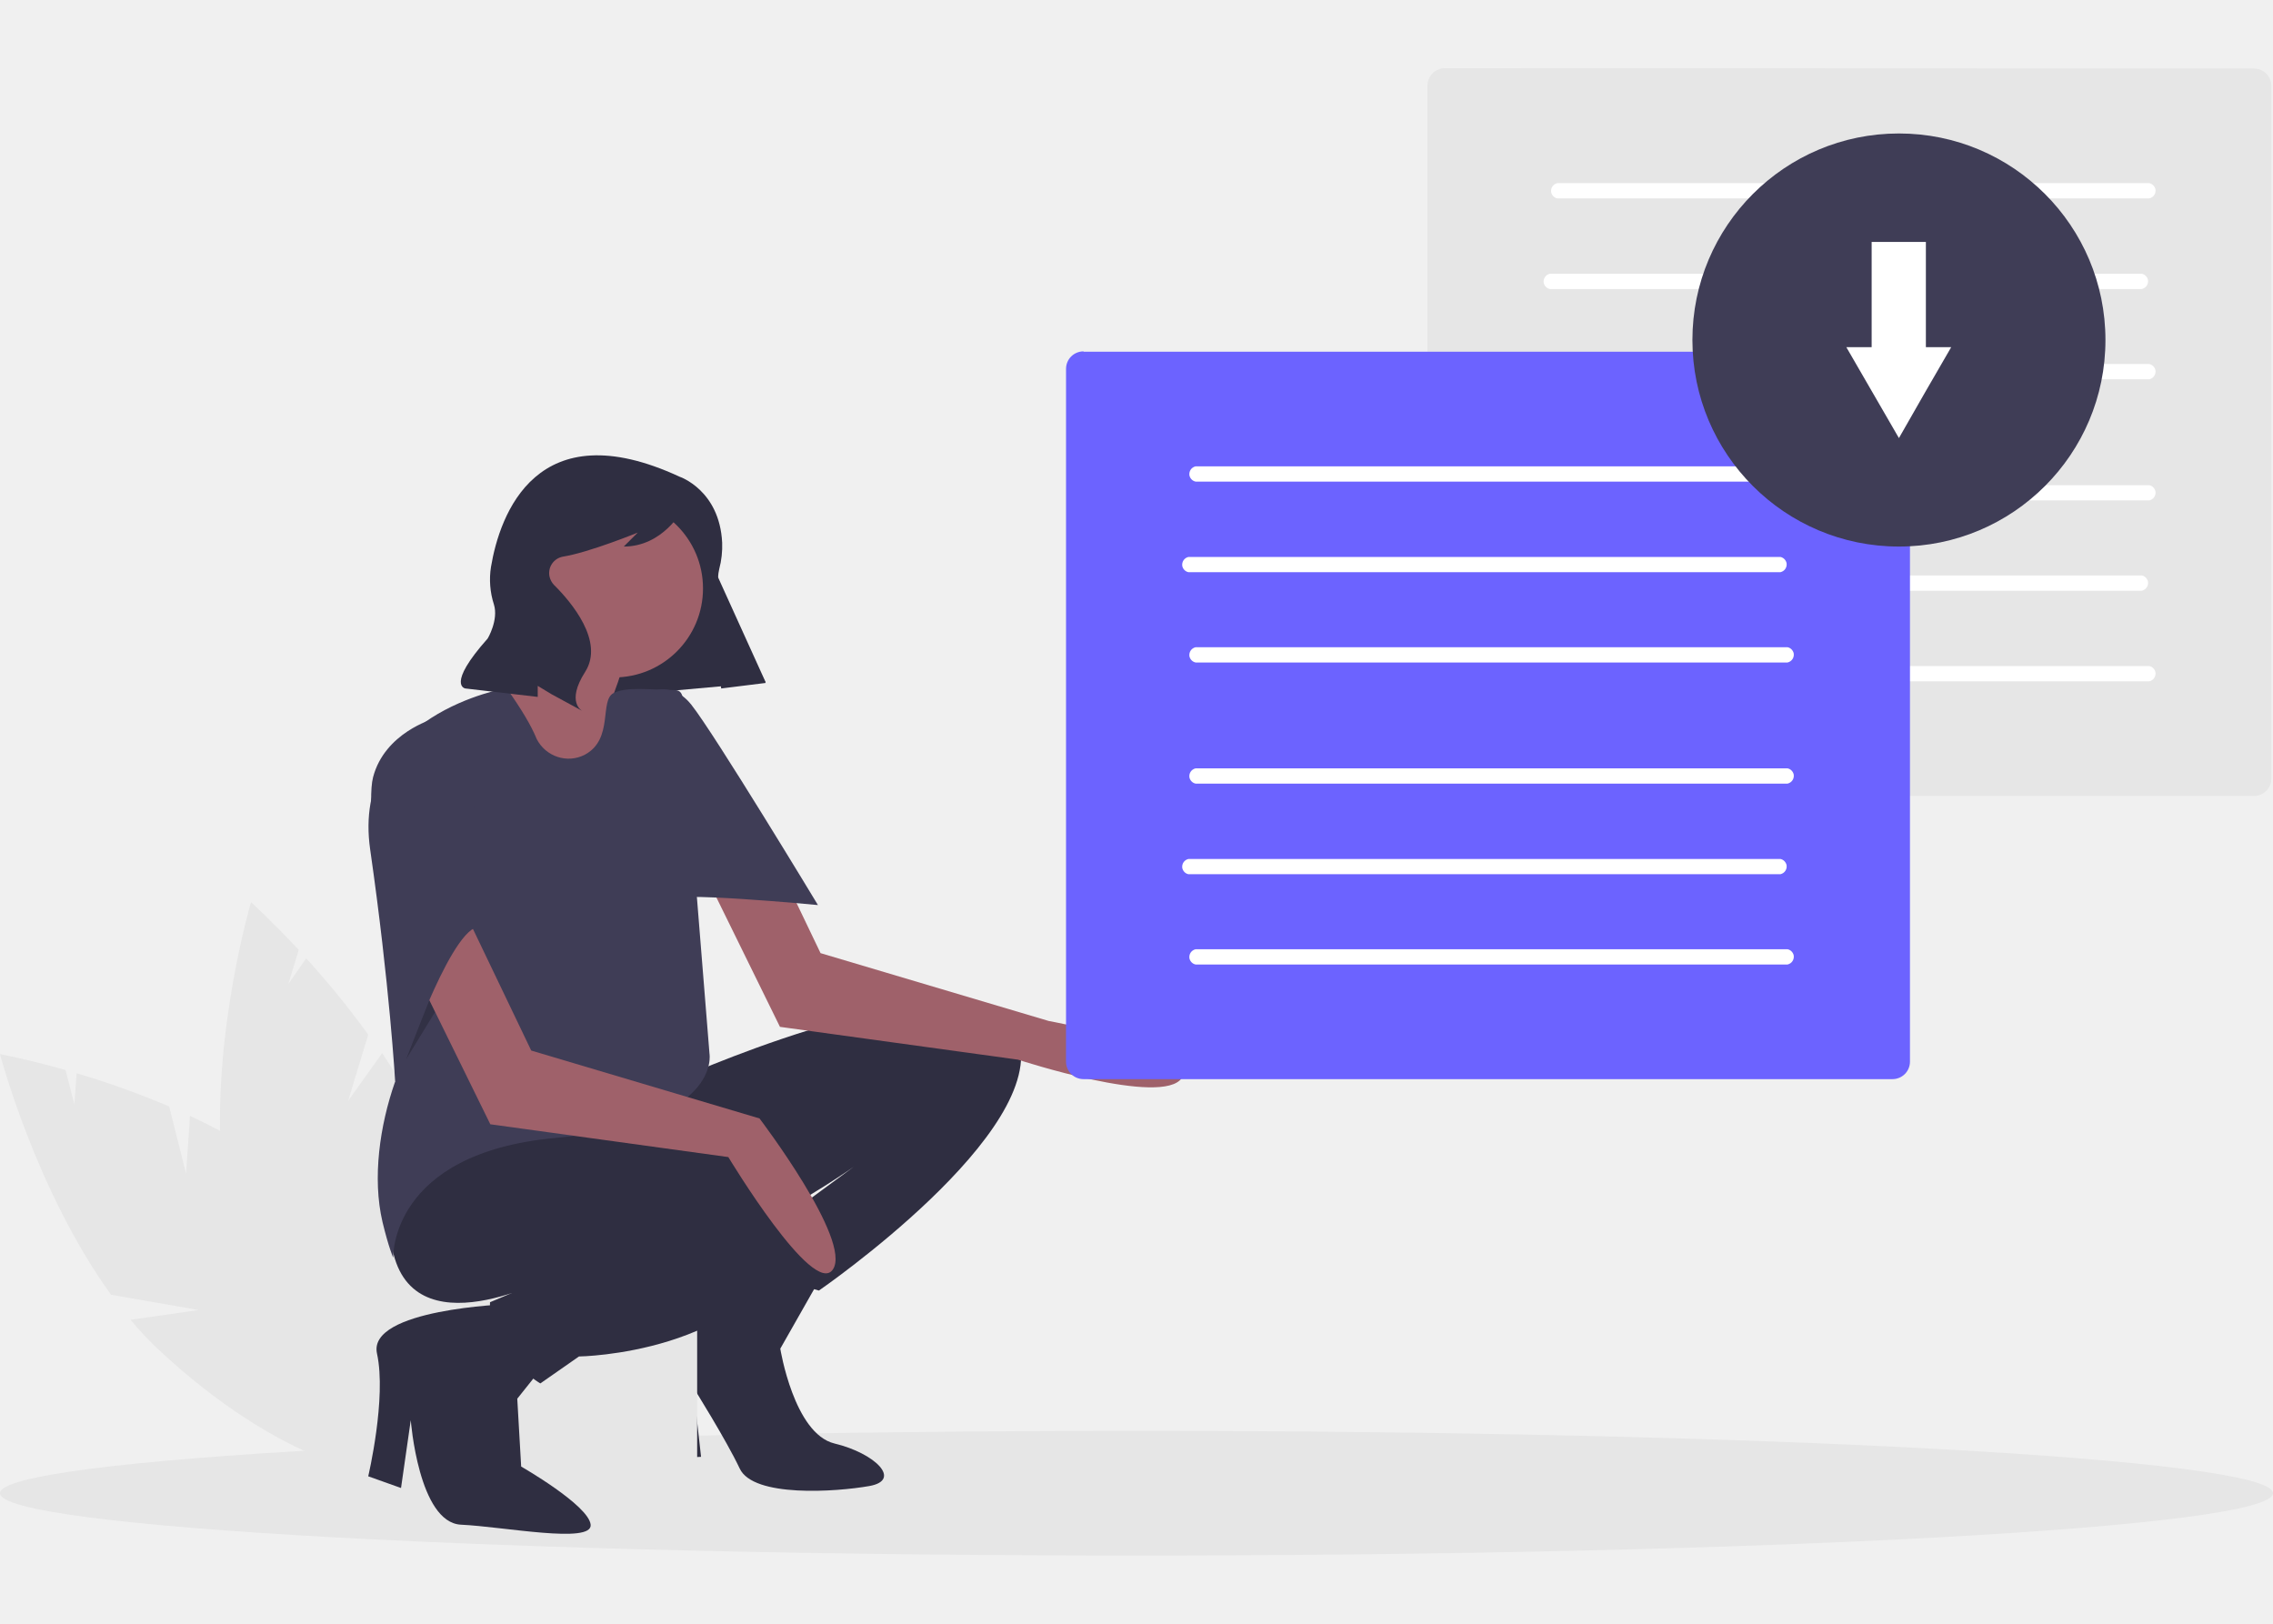
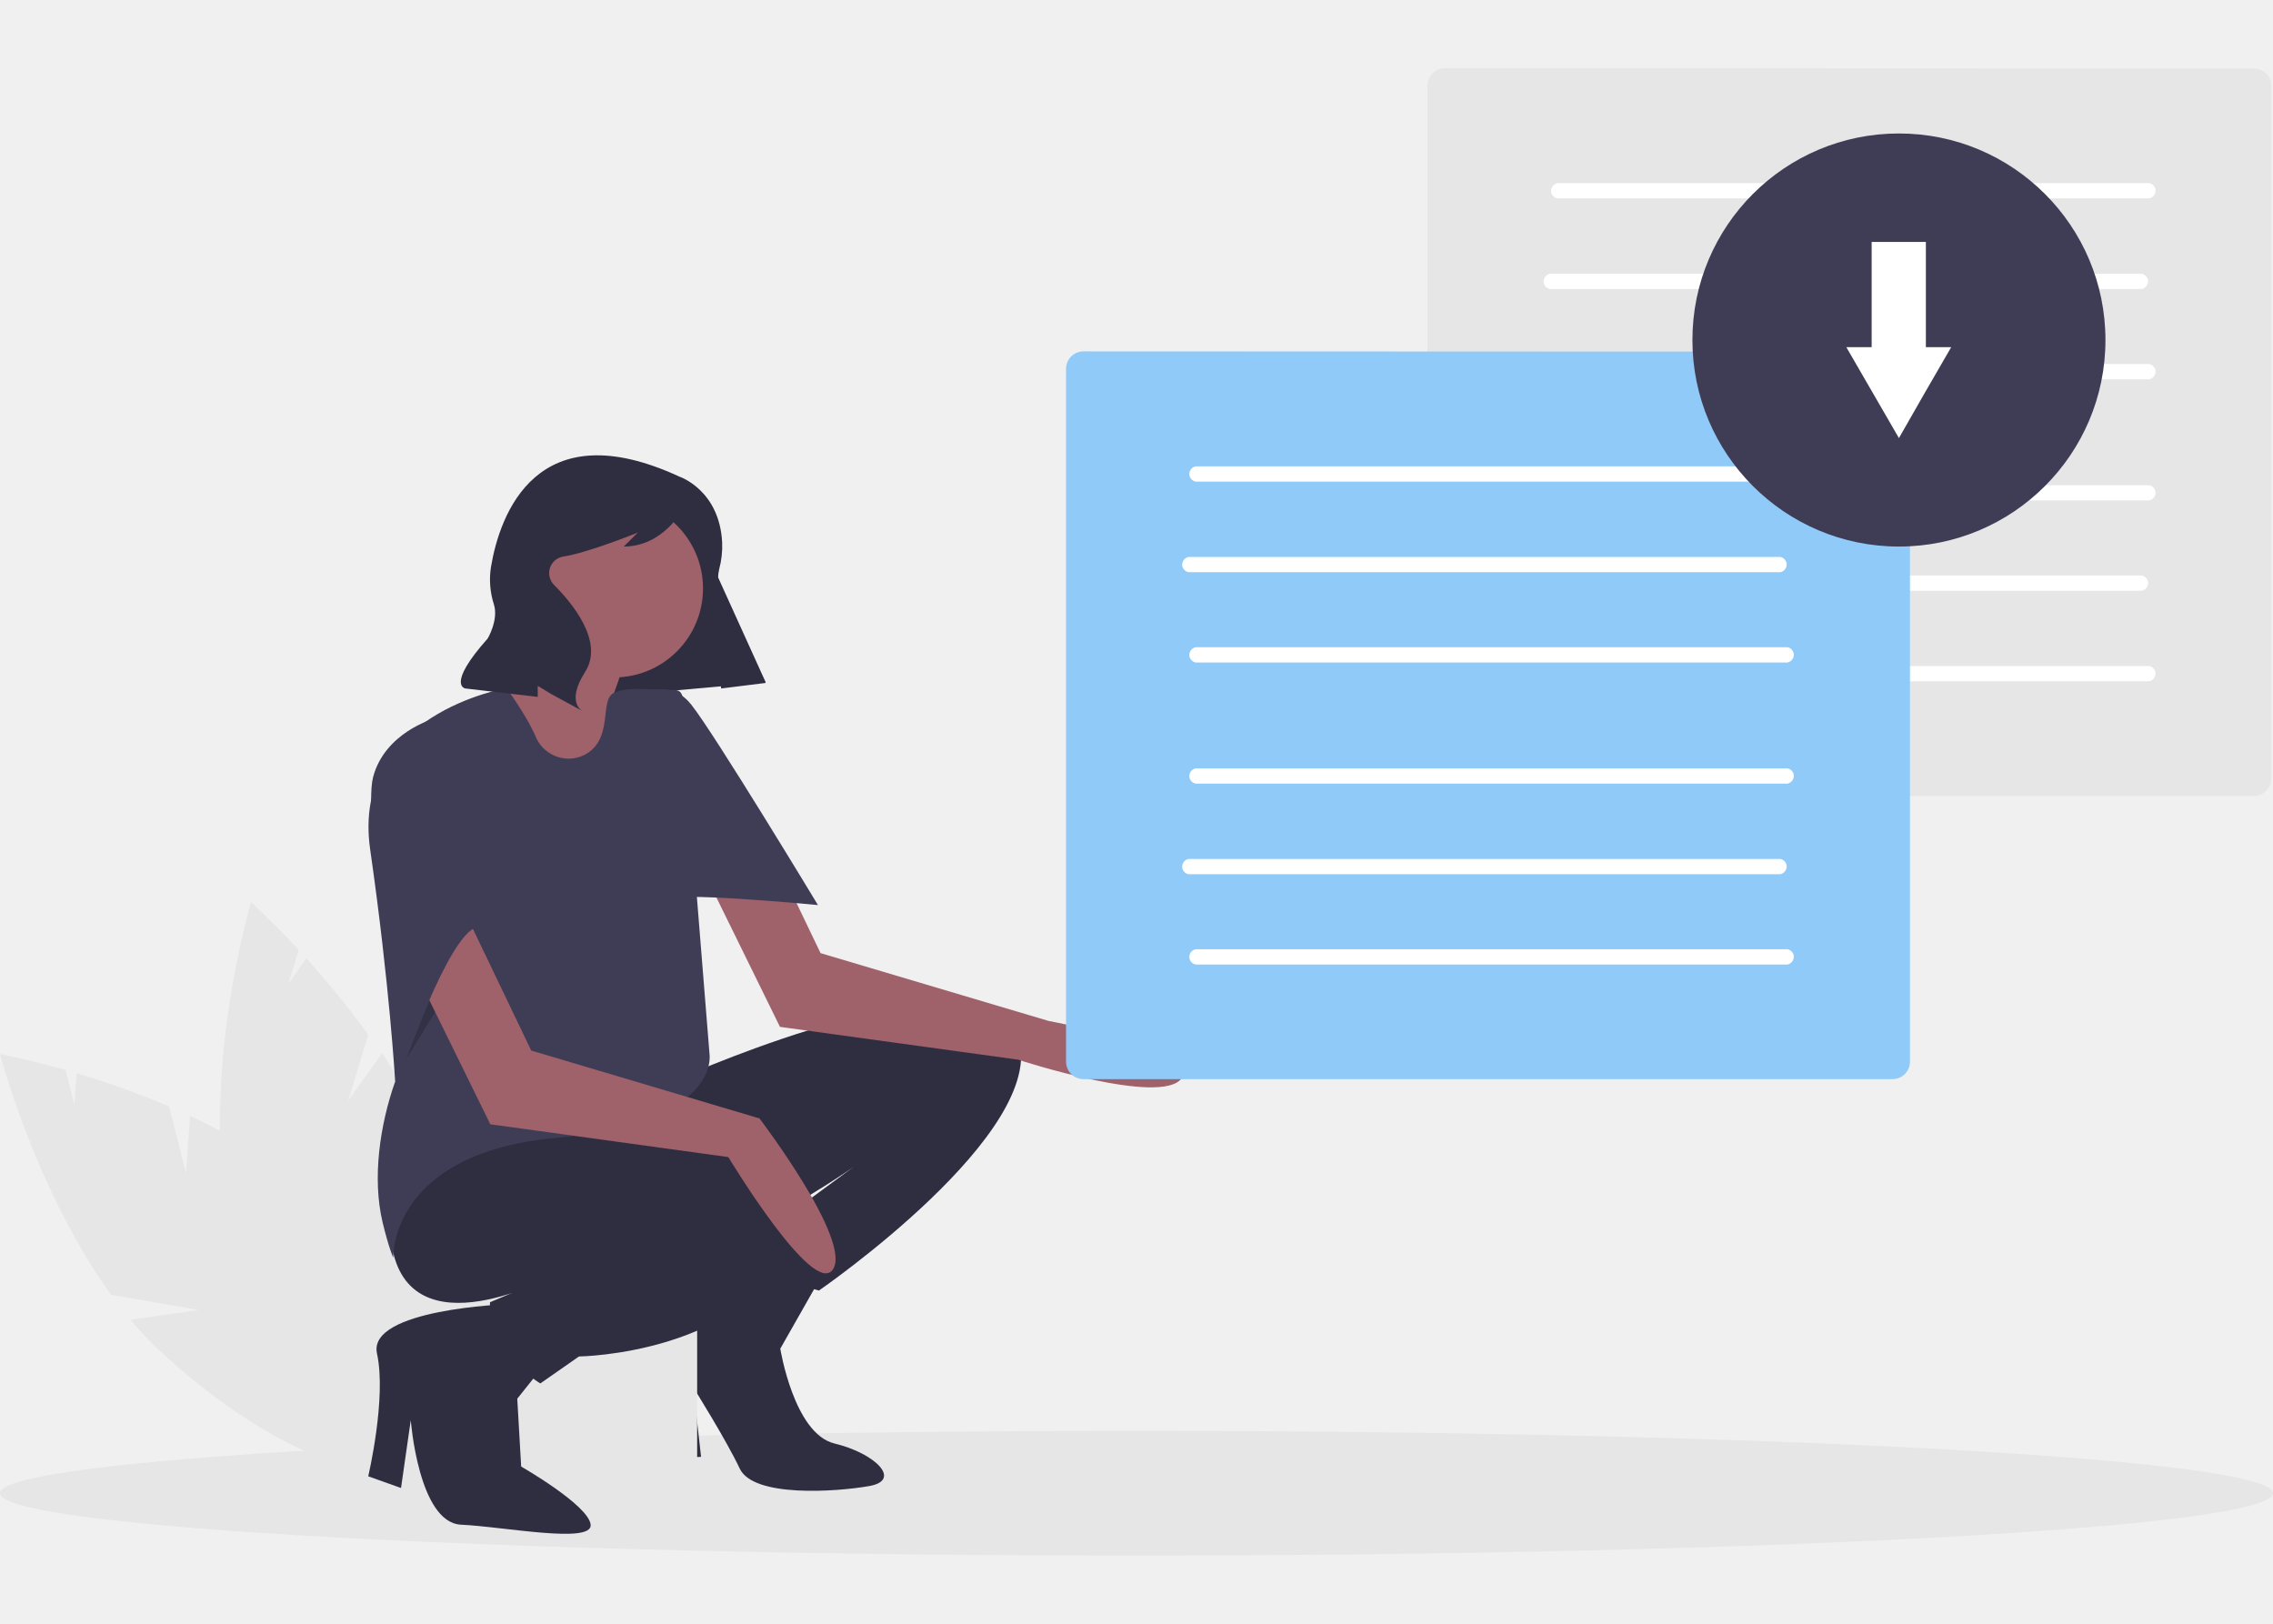
<svg xmlns="http://www.w3.org/2000/svg" version="1.1" id="ac21ac2c-fe4f-4034-a272-ff155c287926" x="0px" y="0px" viewBox="0 0 700 500" style="enable-background:new 0 0 700 500;" xml:space="preserve">
  <style type="text/css">
	.st0{fill:#E6E6E6;}
	.st1{fill:#2F2E41;}
	.st2{fill:#9F616A;}
	.st3{fill:#3F3D56;}
	.st4{opacity:0.2;enable-background:new    ;}
	.st5{fill:#FFFFFF;}
- 	.st6{fill:#6C63FF;}
+ 	.st6{fill:#90CAF9;}
</style>
  <path class="st0" d="M57.3,361.4l-5.2-20.7c-9.3-3.9-18.8-7.4-28.5-10.2l-0.7,9.6l-2.7-10.6c-12-3.4-20.2-4.9-20.2-4.9  s11,42,34.2,74.1l27,4.7l-21,3c2.9,3.5,6,6.8,9.4,9.9c33.7,31.3,71.2,45.6,83.8,32.1c12.6-13.6-4.5-49.9-38.2-81.2  c-10.4-9.7-23.6-17.5-36.7-23.6L57.3,361.4z" />
-   <path class="st0" d="M107.2,339l6.2-20.4c-5.9-8.2-12.3-16-19.1-23.5l-5.5,7.9l3.2-10.5c-8.5-9.1-14.7-14.7-14.7-14.7  s-12.3,41.7-9,81.1l20.7,18l-19.5-8.3c0.7,4.5,1.6,9,2.9,13.4c12.7,44.2,37.4,75.9,55.2,70.8c17.8-5.1,22-45.1,9.3-89.3  c-3.9-13.7-11.1-27.1-19.2-39.2L107.2,339z" />
+   <path class="st0" d="M107.2,339l6.2-20.4c-5.9-8.2-12.3-16-19.1-23.5l-5.5,7.9l3.2-10.5c-8.5-9.1-14.7-14.7-14.7-14.7  s-12.3,41.7-9,81.1l20.7,18l-19.5-8.3c0.7,4.5,1.6,9,2.9,13.4c12.7,44.2,37.4,75.9,55.2,70.8s22-45.1,9.3-89.3  c-3.9-13.7-11.1-27.1-19.2-39.2L107.2,339z" />
  <ellipse class="st0" cx="350" cy="459.8" rx="350" ry="19.2" />
-   <path class="st1" d="M211.1,331.3c0,0,92.9-41.1,102.5-11.9c9.5,29.2-61.4,78-61.4,78l-29.8-8.3l40.5-29.8c0,0-55.4,39.3-83.4,30.4  c-28-8.9-41.1-34-41.1-34L211.1,331.3z" />
-   <path class="st1" d="M252.8,393.3l-12.5,22c0,0,4.2,26.2,16.7,29.2c12.5,3,20.9,11.3,10.7,13.1s-35.7,3.6-39.9-5.4  c-4.2-8.9-14.3-25-14.3-25l2.4,21.4l-11.9,0.6l-1.8-24.4c-1.6-5.3-0.5-11.1,3-15.5c6-7.7,23.3-22.9,23.3-22.9L252.8,393.3z" />
+   <path class="st1" d="M211.1,331.3c0,0,92.9-41.1,102.5-11.9c9.5,29.2-61.4,78-61.4,78l-29.8-8.3l40.5-29.8c0,0-55.4,39.3-83.4,30.4  s-41.1-34-41.1-34L211.1,331.3z" />
+   <path class="st1" d="M252.8,393.3l-12.5,22c0,0,4.2,26.2,16.7,29.2s20.9,11.3,10.7,13.1s-35.7,3.6-39.9-5.4  c-4.2-8.9-14.3-25-14.3-25l2.4,21.4l-11.9,0.6l-1.8-24.4c-1.6-5.3-0.5-11.1,3-15.5c6-7.7,23.3-22.9,23.3-22.9L252.8,393.3z" />
  <path class="st0" d="M120,375.3c-1.1,0-2,0.8-2,1.9v75.4c0,1.1,0.9,2,2,1.9h92.7c1.1,0,2-0.8,2-1.9v-75.4c0-1.1-0.9-2-2-1.9H120z" />
  <polygon class="st1" points="235.8,210.1 176.8,215.4 158.9,166.5 210.4,154.1 " />
  <path class="st1" d="M166.4,348.6c0,0,93.5-3,78.6,32.8c-14.9,35.7-66.7,36.3-66.7,36.3l-11.9,8.3c0,0-16.1-9.5-15.5-25l19.7-8.3  c0,0-44.7,24.4-50-9.5C115.2,349.2,166.4,348.6,166.4,348.6z" />
-   <path class="st1" d="M156.3,401.6c0,0-43.2,1.5-40.2,15.2c3,13.7-2.7,37.8-2.7,37.8l10.1,3.6l3-20.9c0,0,2.4,31.6,15.5,32.2  c13.1,0.6,40.5,6,39.9,0s-21.4-17.9-21.4-17.9l-1.2-20.9l7.1-8.9L156.3,401.6z" />
+   <path class="st1" d="M156.3,401.6c0,0-43.2,1.5-40.2,15.2s-2.7,37.8-2.7,37.8l10.1,3.6l3-20.9c0,0,2.4,31.6,15.5,32.2  c13.1,0.6,40.5,6,39.9,0s-21.4-17.9-21.4-17.9l-1.2-20.9l7.1-8.9L156.3,401.6z" />
  <circle class="st2" cx="189.1" cy="181.2" r="27.4" />
-   <path class="st2" d="M166.4,186c0,0-0.6,24.4-15.5,27.4c-14.9,3-11.6,17-11.6,17l25.3,32.5l31.6-34.6l3-12.5c0,0-13.1,5.4-10.1-2.4  c1.7-4.5,3.1-9,4.2-13.7L166.4,186z" />
+   <path class="st2" d="M166.4,186c0,0-0.6,24.4-15.5,27.4s-11.6,17-11.6,17l25.3,32.5l31.6-34.6l3-12.5c0,0-13.1,5.4-10.1-2.4  c1.7-4.5,3.1-9,4.2-13.7L166.4,186z" />
  <path class="st3" d="M165,226.9c-1.4-3.3-4.1-8.1-9-15c0,0-48,8-42,49.7s7.7,71.5,7.7,71.5s0,0.1-0.1,0.2c-4.6,13.2-7,29.4-3.8,43  c1.9,7.9,3.3,11,3.3,11s-1.2-32.2,50-36.9s47.4-25.9,47.4-25.9l-8.3-103.1c-0.2-3.7,1.3-8.9-2.4-8.9c-7.8-0.1-14.8-1.1-18.8,0.9  c-4.5,2.2,0.1,14.2-8.9,19c-5.4,2.8-12,0.6-14.8-4.8C165.2,227.4,165.1,227.1,165,226.9z" />
  <path class="st1" d="M209.3,146.8c0,0,12.3,4.1,13.1,20.3c0.1,2.7-0.2,5.5-0.9,8.1c-0.7,3-1.2,9.5,4.4,18c3.6,5.5,7,11.2,9.9,17.1  l0,0l-13.7,1.7l-2.9-22.8c-1.4-11-4.4-21.8-9-31.9l-0.1-0.2c0,0-6,11.2-18,11.2l4.3-4.3c0,0-14.9,6.1-23,7.4c-2.8,0.5-4.7,3.1-4.2,6  c0.2,1,0.7,2,1.4,2.7c0,0.1,0.1,0.1,0.2,0.2c5.1,5.1,15.4,17.2,9.4,26.6c-6,9.4-0.9,12-0.9,12l-9.4-5.1l-4.3-2.6v3.4l-22.3-2.6  c0,0-6-0.9,6.9-15.4c0,0,3.4-5.7,1.9-10.5c-1.2-3.7-1.5-7.7-0.9-11.5C153.9,158.4,165.3,126.4,209.3,146.8z" />
  <polygon class="st4" points="132.2,308 125,326.3 134,311.6 " />
-   <path class="st2" d="M120,283.1l31,63.1l73.3,10.1c0,0,26.2,43.5,32.2,34.6c6-8.9-22.6-46.5-22.6-46.5l-70.3-20.9l-22-45.9  L120,283.1z" />
+   <path class="st2" d="M120,283.1l31,63.1l73.3,10.1c0,0,26.2,43.5,32.2,34.6s-22.6-46.5-22.6-46.5l-70.3-20.9l-22-45.9L120,283.1z" />
  <path class="st2" d="M209.2,253.1l31,63.1l73.3,10.1c0,0,44.6,14.6,50.5,5.6s-41-17.5-41-17.5l-70.3-20.9l-22-45.9L209.2,253.1z" />
  <path class="st3" d="M133.4,221.4c0,0-14.9,4.2-18.5,17.9s10.1,87,10.1,87s15.2-43.8,23.5-40.8C148.5,285.5,149.4,228,133.4,221.4z" />
  <path class="st3" d="M197.4,214.6c0,0,8.3-6.6,15.5,2.4c7.1,8.9,39,61.7,39,61.7s-46.8-4.5-46.8-1.5L197.4,214.6z" />
  <path class="st0" d="M445,21c-3,0-5.4,2.4-5.4,5.4v213.3c0,3,2.4,5.4,5.4,5.4h249.1c3,0,5.4-2.4,5.4-5.4V26.5c0-3-2.4-5.4-5.4-5.4  L445,21z" />
  <path class="st5" d="M479.6,149.4c-1.3,0.3-2.1,1.5-1.9,2.8c0.2,0.9,0.9,1.7,1.9,1.9h182.3c1.3-0.3,2.1-1.5,1.9-2.8  c-0.2-0.9-0.9-1.7-1.9-1.9H479.6z" />
  <path class="st5" d="M477.3,177.2c-1.3,0.3-2.1,1.5-1.9,2.8c0.2,0.9,0.9,1.7,1.9,1.9h182.3c1.3-0.3,2.1-1.5,1.9-2.8  c-0.2-0.9-0.9-1.7-1.9-1.9H477.3z" />
  <path class="st5" d="M479.6,205.1c-1.3,0.3-2.1,1.5-1.9,2.8c0.2,0.9,0.9,1.7,1.9,1.9h182.3c1.3-0.3,2.1-1.5,1.9-2.8  c-0.2-0.9-0.9-1.7-1.9-1.9H479.6z" />
  <path class="st5" d="M479.6,56.4c-1.3,0.3-2.1,1.5-1.9,2.8c0.2,0.9,0.9,1.7,1.9,1.9h182.3c1.3-0.3,2.1-1.5,1.9-2.8  c-0.2-0.9-0.9-1.7-1.9-1.9H479.6z" />
  <path class="st5" d="M477.3,84.3c-1.3,0.3-2.1,1.5-1.9,2.8c0.2,0.9,0.9,1.7,1.9,1.9h182.3c1.3-0.3,2.1-1.5,1.9-2.8  c-0.2-0.9-0.9-1.7-1.9-1.9H477.3z" />
  <path class="st5" d="M479.6,112.1c-1.3,0.3-2.1,1.5-1.9,2.8c0.2,0.9,0.9,1.7,1.9,1.9h182.3c1.3-0.3,2.1-1.5,1.9-2.8  c-0.2-0.9-0.9-1.7-1.9-1.9H479.6z" />
-   <path class="st6" d="M333.7,108.2c-3,0-5.4,2.4-5.4,5.4v213.3c0,3,2.4,5.4,5.4,5.4h249.1c3,0,5.4-2.4,5.4-5.4V113.7  c0-3-2.4-5.4-5.4-5.4H333.7z" />
+   <path class="st6" d="M333.7,108.2c-3,0-5.4,2.4-5.4,5.4v213.3c0,3,2.4,5.4,5.4,5.4h249.1c3,0,5.4-2.4,5.4-5.4V113.7  c0-3-2.4-5.4-5.4-5.4L333.7,108.2L333.7,108.2z" />
  <path class="st5" d="M368.2,236.6c-1.3,0.3-2.1,1.5-1.9,2.8c0.2,0.9,0.9,1.7,1.9,1.9h182.3c1.3-0.3,2.1-1.5,1.9-2.8  c-0.2-0.9-0.9-1.7-1.9-1.9H368.2z" />
  <path class="st5" d="M366,264.5c-1.3,0.3-2.1,1.5-1.9,2.8c0.2,0.9,0.9,1.7,1.9,1.9h182.3c1.3-0.3,2.1-1.5,1.9-2.8  c-0.2-0.9-0.9-1.7-1.9-1.9H366z" />
  <path class="st5" d="M368.2,292.3c-1.3,0.3-2.1,1.5-1.9,2.8c0.2,0.9,0.9,1.7,1.9,1.9h182.3c1.3-0.3,2.1-1.5,1.9-2.8  c-0.2-0.9-0.9-1.7-1.9-1.9H368.2z" />
  <path class="st5" d="M368.2,143.6c-1.3,0.3-2.1,1.5-1.9,2.8c0.2,0.9,0.9,1.7,1.9,1.9h182.3c1.3-0.3,2.1-1.5,1.9-2.8  c-0.2-0.9-0.9-1.7-1.9-1.9H368.2z" />
  <path class="st5" d="M366,171.5c-1.3,0.3-2.1,1.5-1.9,2.8c0.2,0.9,0.9,1.7,1.9,1.9h182.3c1.3-0.3,2.1-1.5,1.9-2.8  c-0.2-0.9-0.9-1.7-1.9-1.9H366z" />
  <path class="st5" d="M368.2,199.3c-1.3,0.3-2.1,1.5-1.9,2.8c0.2,0.9,0.9,1.7,1.9,1.9h182.3c1.3-0.3,2.1-1.5,1.9-2.8  c-0.2-0.9-0.9-1.7-1.9-1.9H368.2z" />
  <circle class="st3" cx="584.8" cy="104.7" r="63.6" />
  <polygon class="st5" points="593.1,106.9 593.1,74.5 576.4,74.5 576.4,106.9 568.6,106.9 576.7,120.9 584.8,134.9 592.8,120.9   600.9,106.9 " />
</svg>
